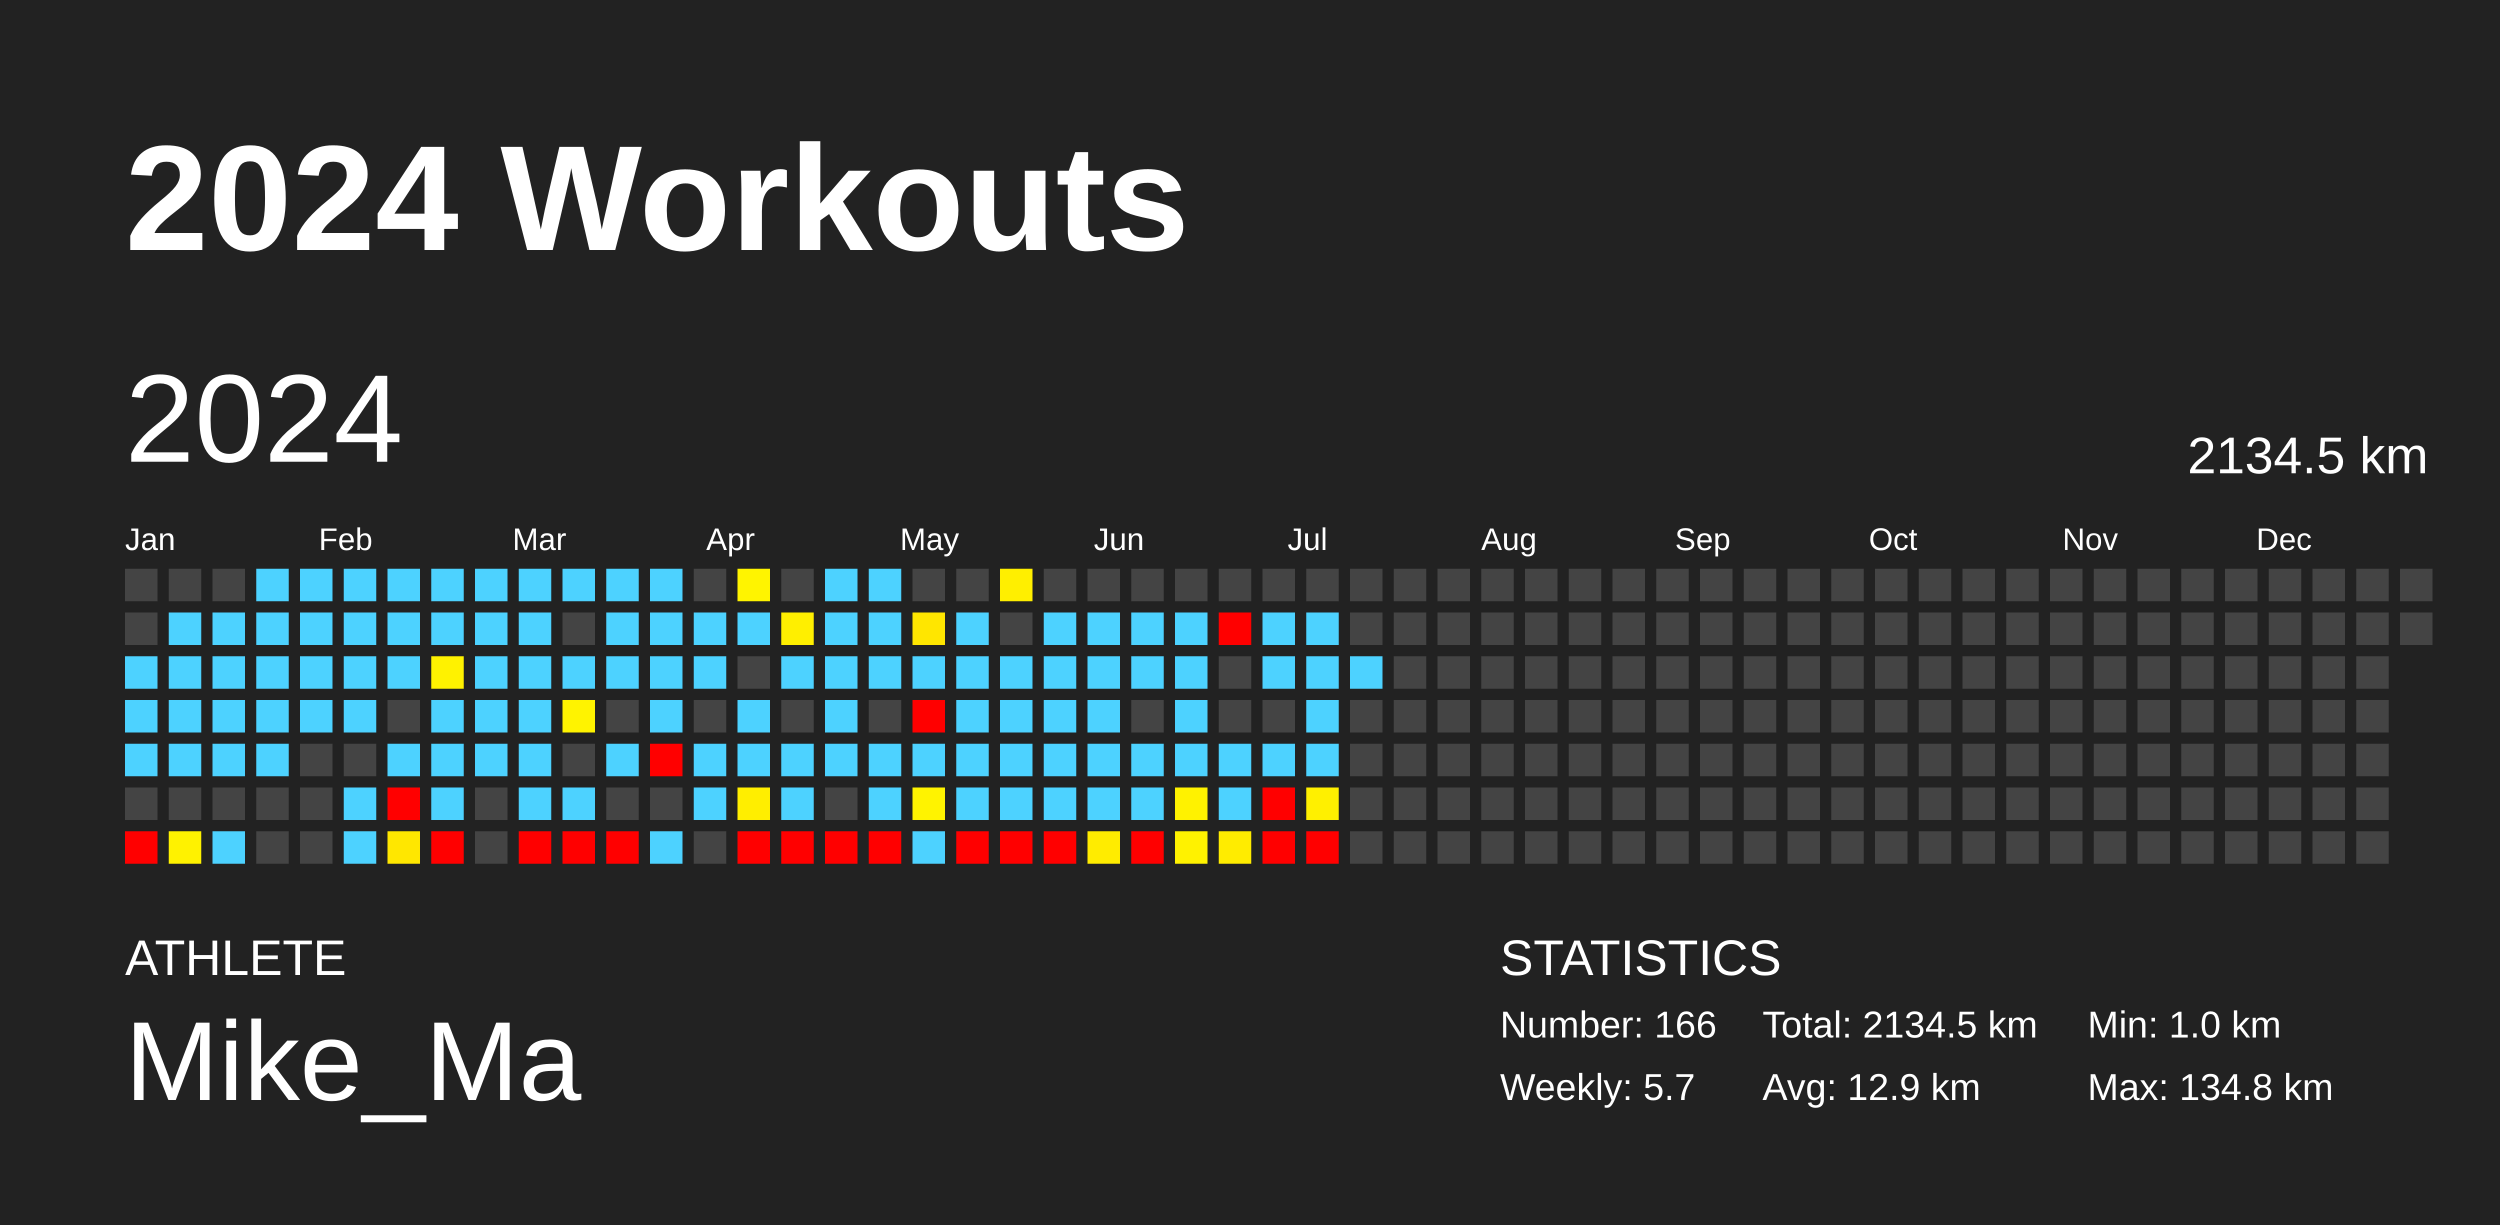
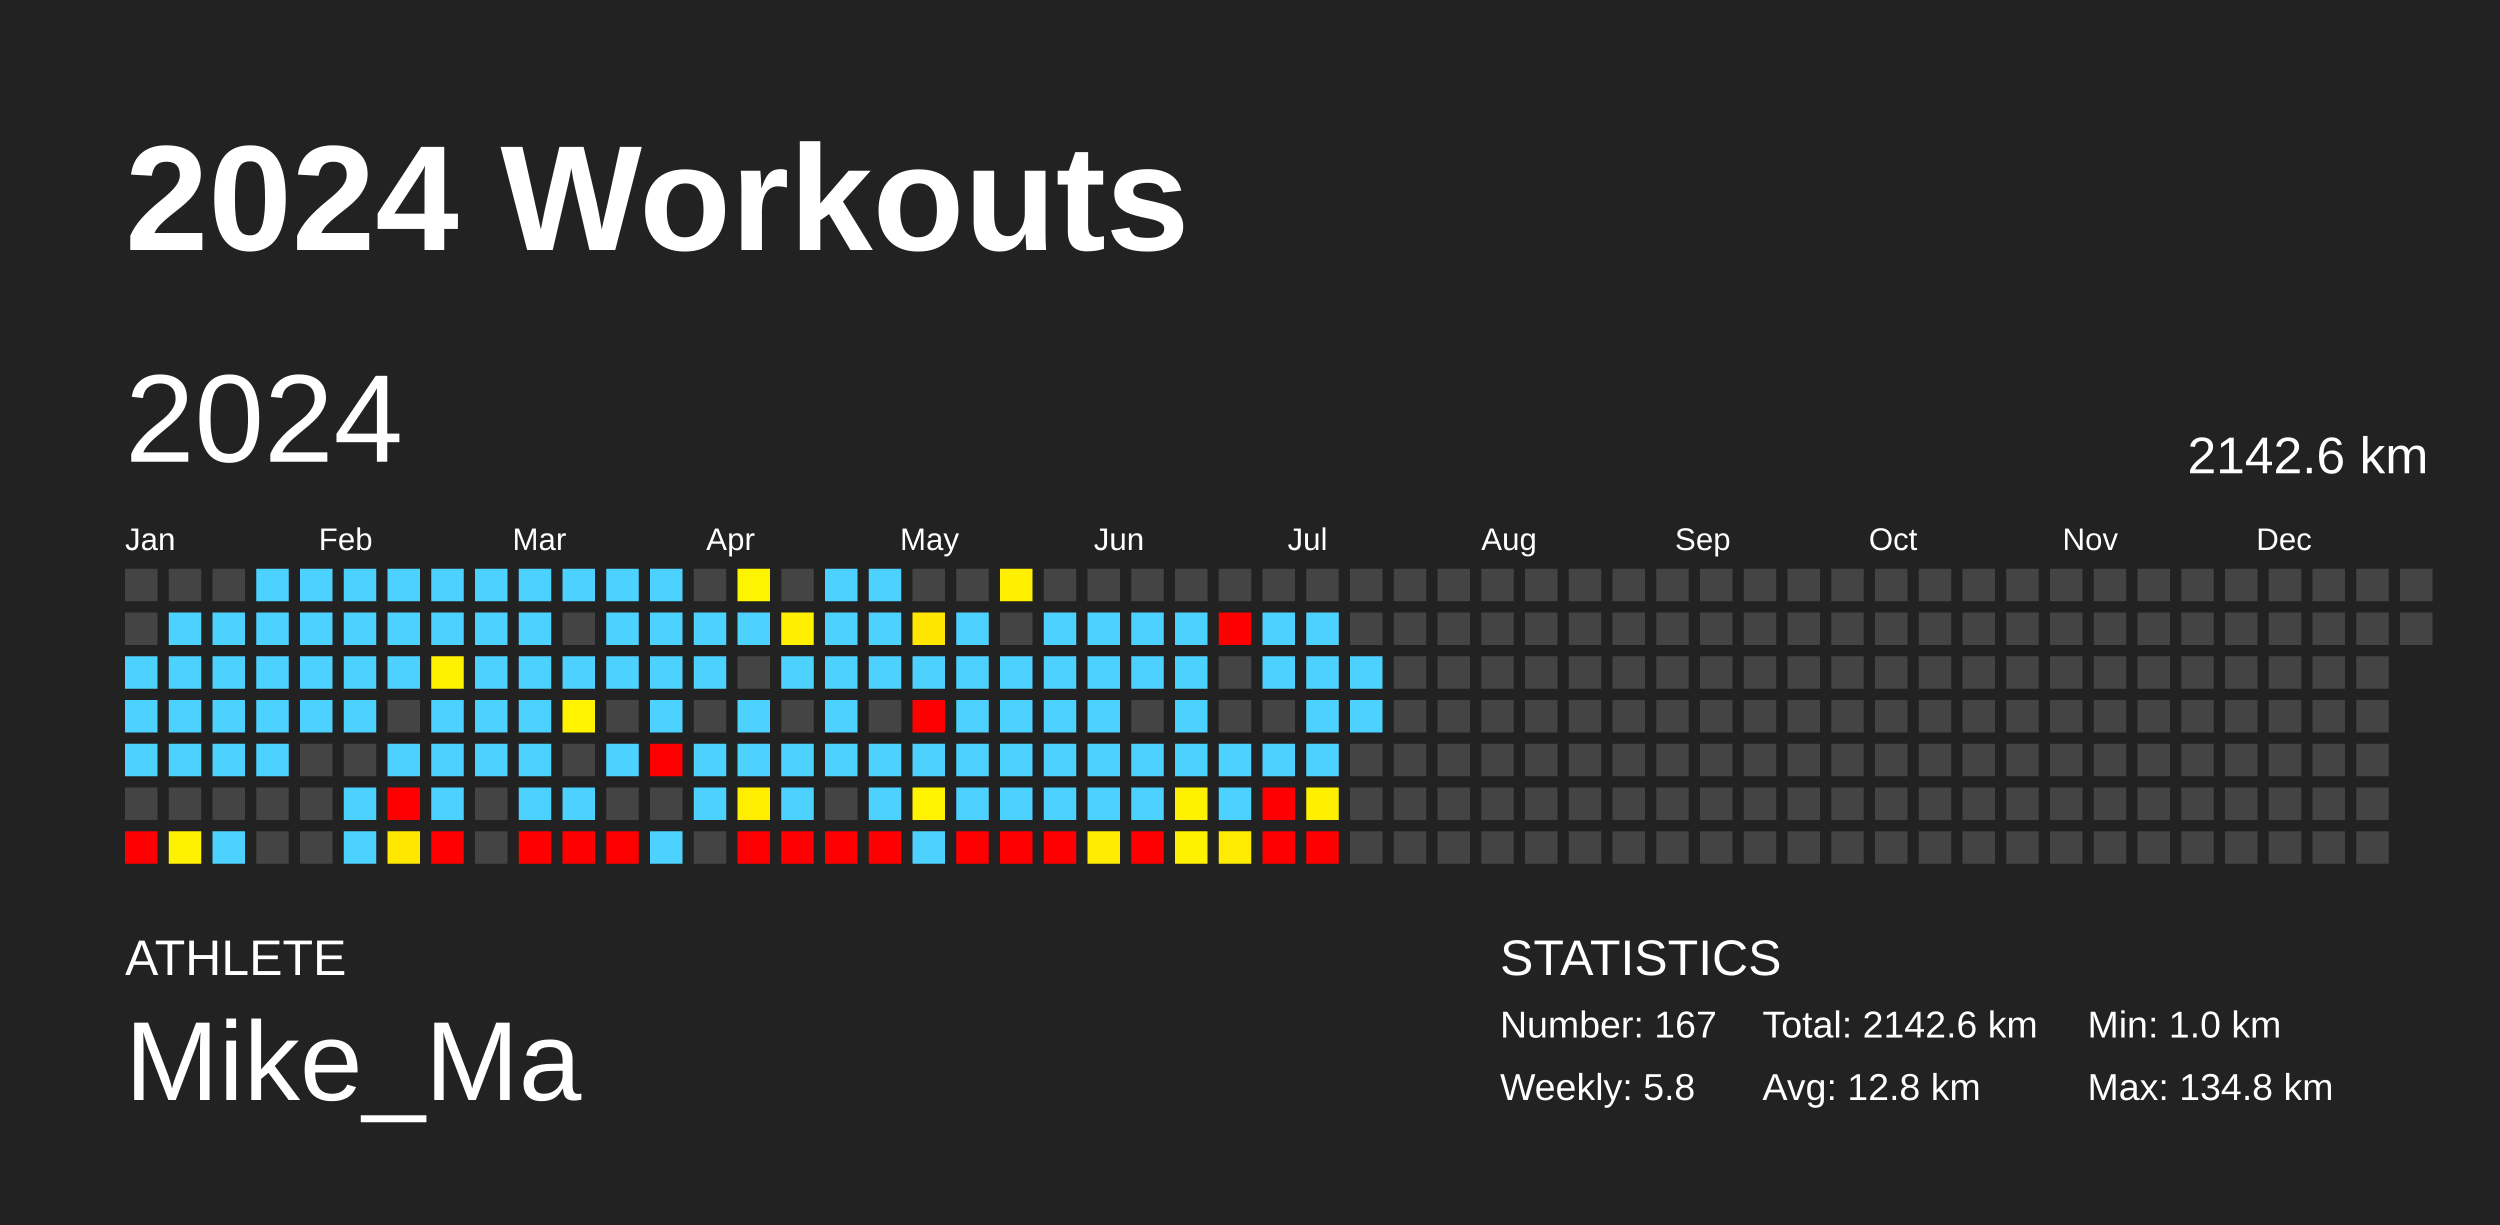
<svg xmlns="http://www.w3.org/2000/svg" baseProfile="full" height="98mm" version="1.1" viewBox="0,0,200,98" width="200mm">
  <defs />
  <rect fill="#222222" height="98" width="200" x="0" y="0" />
  <text fill="#FFFFFF" style="font-size:12px; font-family:Arial; font-weight:bold;" x="10" y="20">2024 Workouts</text>
  <text fill="#FFFFFF" style="font-size:4px; font-family:Arial" x="10" y="78">ATHLETE</text>
  <text fill="#FFFFFF" style="font-size:9px; font-family:Arial" x="10" y="88">Mike_Ma</text>
  <text fill="#FFFFFF" style="font-size:4px; font-family:Arial" x="120" y="78">STATISTICS</text>
-   <text fill="#FFFFFF" style="font-size:3px; font-family:Arial" x="120" y="83">Number: 166</text>
-   <text fill="#FFFFFF" style="font-size:3px; font-family:Arial" x="120" y="88">Weekly: 5.7</text>
-   <text fill="#FFFFFF" style="font-size:3px; font-family:Arial" x="141" y="83">Total: 2134.5 km</text>
-   <text fill="#FFFFFF" style="font-size:3px; font-family:Arial" x="141" y="88">Avg: 12.9 km</text>
+   <text fill="#FFFFFF" style="font-size:3px; font-family:Arial" x="120" y="83">Number: 167</text>
+   <text fill="#FFFFFF" style="font-size:3px; font-family:Arial" x="120" y="88">Weekly: 5.8</text>
+   <text fill="#FFFFFF" style="font-size:3px; font-family:Arial" x="141" y="83">Total: 2142.6 km</text>
+   <text fill="#FFFFFF" style="font-size:3px; font-family:Arial" x="141" y="88">Avg: 12.8 km</text>
  <text fill="#FFFFFF" style="font-size:3px; font-family:Arial" x="167" y="83">Min: 1.0 km</text>
  <text fill="#FFFFFF" style="font-size:3px; font-family:Arial" x="167" y="88">Max: 134.8 km</text>
  <text dominant-baseline="hanging" fill="#FFFFFF" style="font-size:10.0px; font-family:Arial;" x="10" y="30">2024</text>
-   <text dominant-baseline="hanging" fill="#FFFFFF" style="font-size:4.125px; font-family:Arial;" x="175" y="35">2134.5 km</text>
+   <text dominant-baseline="hanging" fill="#FFFFFF" style="font-size:4.125px; font-family:Arial;" x="175" y="35">2142.6 km</text>
  <text fill="#FFFFFF" style="font-size:2.5px; font-family:Arial" x="10.0" y="44">Jan</text>
  <text fill="#FFFFFF" style="font-size:2.5px; font-family:Arial" x="25.5" y="44">Feb</text>
  <text fill="#FFFFFF" style="font-size:2.5px; font-family:Arial" x="41.0" y="44">Mar</text>
  <text fill="#FFFFFF" style="font-size:2.5px; font-family:Arial" x="56.5" y="44">Apr</text>
  <text fill="#FFFFFF" style="font-size:2.5px; font-family:Arial" x="72.0" y="44">May</text>
  <text fill="#FFFFFF" style="font-size:2.5px; font-family:Arial" x="87.5" y="44">Jun</text>
  <text fill="#FFFFFF" style="font-size:2.5px; font-family:Arial" x="103.0" y="44">Jul</text>
  <text fill="#FFFFFF" style="font-size:2.5px; font-family:Arial" x="118.5" y="44">Aug</text>
  <text fill="#FFFFFF" style="font-size:2.5px; font-family:Arial" x="134.0" y="44">Sep</text>
  <text fill="#FFFFFF" style="font-size:2.5px; font-family:Arial" x="149.5" y="44">Oct</text>
  <text fill="#FFFFFF" style="font-size:2.5px; font-family:Arial" x="165.0" y="44">Nov</text>
  <text fill="#FFFFFF" style="font-size:2.5px; font-family:Arial" x="180.5" y="44">Dec</text>
  <rect fill="#444444" height="2.6" width="2.6" x="10.0" y="45.5" />
  <rect fill="#444444" height="2.6" width="2.6" x="10.0" y="49.0" />
  <rect fill="#4dd2ff" height="2.6" width="2.6" x="10.0" y="52.5" />
  <rect fill="#4dd2ff" height="2.6" width="2.6" x="10.0" y="56.0" />
  <rect fill="#4dd2ff" height="2.6" width="2.6" x="10.0" y="59.5" />
  <rect fill="#444444" height="2.6" width="2.6" x="10.0" y="63.0" />
  <rect fill="red" height="2.6" width="2.6" x="10.0" y="66.5" />
  <rect fill="#444444" height="2.6" width="2.6" x="13.5" y="45.5" />
  <rect fill="#4dd2ff" height="2.6" width="2.6" x="13.5" y="49.0" />
  <rect fill="#4dd2ff" height="2.6" width="2.6" x="13.5" y="52.5" />
  <rect fill="#4dd2ff" height="2.6" width="2.6" x="13.5" y="56.0" />
  <rect fill="#4dd2ff" height="2.6" width="2.6" x="13.5" y="59.5" />
  <rect fill="#444444" height="2.6" width="2.6" x="13.5" y="63.0" />
  <rect fill="#fff200" height="2.6" width="2.6" x="13.5" y="66.5" />
  <rect fill="#444444" height="2.6" width="2.6" x="17.0" y="45.5" />
  <rect fill="#4dd2ff" height="2.6" width="2.6" x="17.0" y="49.0" />
  <rect fill="#4dd2ff" height="2.6" width="2.6" x="17.0" y="52.5" />
  <rect fill="#4dd2ff" height="2.6" width="2.6" x="17.0" y="56.0" />
  <rect fill="#4dd2ff" height="2.6" width="2.6" x="17.0" y="59.5" />
  <rect fill="#444444" height="2.6" width="2.6" x="17.0" y="63.0" />
  <rect fill="#4dd2ff" height="2.6" width="2.6" x="17.0" y="66.5" />
  <rect fill="#4dd2ff" height="2.6" width="2.6" x="20.5" y="45.5" />
  <rect fill="#4dd2ff" height="2.6" width="2.6" x="20.5" y="49.0" />
  <rect fill="#4dd2ff" height="2.6" width="2.6" x="20.5" y="52.5" />
  <rect fill="#4dd2ff" height="2.6" width="2.6" x="20.5" y="56.0" />
  <rect fill="#4dd2ff" height="2.6" width="2.6" x="20.5" y="59.5" />
  <rect fill="#444444" height="2.6" width="2.6" x="20.5" y="63.0" />
  <rect fill="#444444" height="2.6" width="2.6" x="20.5" y="66.5" />
  <rect fill="#4dd2ff" height="2.6" width="2.6" x="24.0" y="45.5" />
  <rect fill="#4dd2ff" height="2.6" width="2.6" x="24.0" y="49.0" />
  <rect fill="#4dd2ff" height="2.6" width="2.6" x="24.0" y="52.5" />
  <rect fill="#4dd2ff" height="2.6" width="2.6" x="24.0" y="56.0" />
  <rect fill="#444444" height="2.6" width="2.6" x="24.0" y="59.5" />
  <rect fill="#444444" height="2.6" width="2.6" x="24.0" y="63.0" />
  <rect fill="#444444" height="2.6" width="2.6" x="24.0" y="66.5" />
  <rect fill="#4dd2ff" height="2.6" width="2.6" x="27.5" y="45.5" />
  <rect fill="#4dd2ff" height="2.6" width="2.6" x="27.5" y="49.0" />
  <rect fill="#4dd2ff" height="2.6" width="2.6" x="27.5" y="52.5" />
  <rect fill="#4dd2ff" height="2.6" width="2.6" x="27.5" y="56.0" />
  <rect fill="#444444" height="2.6" width="2.6" x="27.5" y="59.5" />
  <rect fill="#4dd2ff" height="2.6" width="2.6" x="27.5" y="63.0" />
  <rect fill="#4dd2ff" height="2.6" width="2.6" x="27.5" y="66.5" />
  <rect fill="#4dd2ff" height="2.6" width="2.6" x="31.0" y="45.5" />
  <rect fill="#4dd2ff" height="2.6" width="2.6" x="31.0" y="49.0" />
  <rect fill="#4dd2ff" height="2.6" width="2.6" x="31.0" y="52.5" />
  <rect fill="#444444" height="2.6" width="2.6" x="31.0" y="56.0" />
  <rect fill="#4dd2ff" height="2.6" width="2.6" x="31.0" y="59.5" />
  <rect fill="red" height="2.6" width="2.6" x="31.0" y="63.0" />
  <rect fill="#ffe700" height="2.6" width="2.6" x="31.0" y="66.5" />
  <rect fill="#4dd2ff" height="2.6" width="2.6" x="34.5" y="45.5" />
  <rect fill="#4dd2ff" height="2.6" width="2.6" x="34.5" y="49.0" />
  <rect fill="#fff200" height="2.6" width="2.6" x="34.5" y="52.5" />
  <rect fill="#4dd2ff" height="2.6" width="2.6" x="34.5" y="56.0" />
  <rect fill="#4dd2ff" height="2.6" width="2.6" x="34.5" y="59.5" />
  <rect fill="#4dd2ff" height="2.6" width="2.6" x="34.5" y="63.0" />
  <rect fill="red" height="2.6" width="2.6" x="34.5" y="66.5" />
  <rect fill="#4dd2ff" height="2.6" width="2.6" x="38.0" y="45.5" />
  <rect fill="#4dd2ff" height="2.6" width="2.6" x="38.0" y="49.0" />
  <rect fill="#4dd2ff" height="2.6" width="2.6" x="38.0" y="52.5" />
  <rect fill="#4dd2ff" height="2.6" width="2.6" x="38.0" y="56.0" />
  <rect fill="#4dd2ff" height="2.6" width="2.6" x="38.0" y="59.5" />
  <rect fill="#444444" height="2.6" width="2.6" x="38.0" y="63.0" />
  <rect fill="#444444" height="2.6" width="2.6" x="38.0" y="66.5" />
  <rect fill="#4dd2ff" height="2.6" width="2.6" x="41.5" y="45.5" />
  <rect fill="#4dd2ff" height="2.6" width="2.6" x="41.5" y="49.0" />
  <rect fill="#4dd2ff" height="2.6" width="2.6" x="41.5" y="52.5" />
  <rect fill="#4dd2ff" height="2.6" width="2.6" x="41.5" y="56.0" />
  <rect fill="#4dd2ff" height="2.6" width="2.6" x="41.5" y="59.5" />
  <rect fill="#4dd2ff" height="2.6" width="2.6" x="41.5" y="63.0" />
  <rect fill="red" height="2.6" width="2.6" x="41.5" y="66.5" />
  <rect fill="#4dd2ff" height="2.6" width="2.6" x="45.0" y="45.5" />
  <rect fill="#444444" height="2.6" width="2.6" x="45.0" y="49.0" />
  <rect fill="#4dd2ff" height="2.6" width="2.6" x="45.0" y="52.5" />
  <rect fill="#fff300" height="2.6" width="2.6" x="45.0" y="56.0" />
  <rect fill="#444444" height="2.6" width="2.6" x="45.0" y="59.5" />
  <rect fill="#4dd2ff" height="2.6" width="2.6" x="45.0" y="63.0" />
  <rect fill="red" height="2.6" width="2.6" x="45.0" y="66.5" />
  <rect fill="#4dd2ff" height="2.6" width="2.6" x="48.5" y="45.5" />
  <rect fill="#4dd2ff" height="2.6" width="2.6" x="48.5" y="49.0" />
  <rect fill="#4dd2ff" height="2.6" width="2.6" x="48.5" y="52.5" />
  <rect fill="#444444" height="2.6" width="2.6" x="48.5" y="56.0" />
  <rect fill="#4dd2ff" height="2.6" width="2.6" x="48.5" y="59.5" />
  <rect fill="#444444" height="2.6" width="2.6" x="48.5" y="63.0" />
  <rect fill="red" height="2.6" width="2.6" x="48.5" y="66.5" />
  <rect fill="#4dd2ff" height="2.6" width="2.6" x="52.0" y="45.5" />
  <rect fill="#4dd2ff" height="2.6" width="2.6" x="52.0" y="49.0" />
  <rect fill="#4dd2ff" height="2.6" width="2.6" x="52.0" y="52.5" />
  <rect fill="#4dd2ff" height="2.6" width="2.6" x="52.0" y="56.0" />
  <rect fill="red" height="2.6" width="2.6" x="52.0" y="59.5" />
  <rect fill="#444444" height="2.6" width="2.6" x="52.0" y="63.0" />
  <rect fill="#4dd2ff" height="2.6" width="2.6" x="52.0" y="66.5" />
  <rect fill="#444444" height="2.6" width="2.6" x="55.5" y="45.5" />
  <rect fill="#4dd2ff" height="2.6" width="2.6" x="55.5" y="49.0" />
  <rect fill="#4dd2ff" height="2.6" width="2.6" x="55.5" y="52.5" />
  <rect fill="#444444" height="2.6" width="2.6" x="55.5" y="56.0" />
  <rect fill="#4dd2ff" height="2.6" width="2.6" x="55.5" y="59.5" />
  <rect fill="#4dd2ff" height="2.6" width="2.6" x="55.5" y="63.0" />
  <rect fill="#444444" height="2.6" width="2.6" x="55.5" y="66.5" />
  <rect fill="#fff400" height="2.6" width="2.6" x="59.0" y="45.5" />
  <rect fill="#4dd2ff" height="2.6" width="2.6" x="59.0" y="49.0" />
  <rect fill="#444444" height="2.6" width="2.6" x="59.0" y="52.5" />
  <rect fill="#4dd2ff" height="2.6" width="2.6" x="59.0" y="56.0" />
  <rect fill="#4dd2ff" height="2.6" width="2.6" x="59.0" y="59.5" />
  <rect fill="#ffee00" height="2.6" width="2.6" x="59.0" y="63.0" />
  <rect fill="red" height="2.6" width="2.6" x="59.0" y="66.5" />
  <rect fill="#444444" height="2.6" width="2.6" x="62.5" y="45.5" />
  <rect fill="#ffef00" height="2.6" width="2.6" x="62.5" y="49.0" />
  <rect fill="#4dd2ff" height="2.6" width="2.6" x="62.5" y="52.5" />
  <rect fill="#444444" height="2.6" width="2.6" x="62.5" y="56.0" />
  <rect fill="#4dd2ff" height="2.6" width="2.6" x="62.5" y="59.5" />
  <rect fill="#4dd2ff" height="2.6" width="2.6" x="62.5" y="63.0" />
  <rect fill="red" height="2.6" width="2.6" x="62.5" y="66.5" />
  <rect fill="#4dd2ff" height="2.6" width="2.6" x="66.0" y="45.5" />
  <rect fill="#4dd2ff" height="2.6" width="2.6" x="66.0" y="49.0" />
  <rect fill="#4dd2ff" height="2.6" width="2.6" x="66.0" y="52.5" />
  <rect fill="#4dd2ff" height="2.6" width="2.6" x="66.0" y="56.0" />
  <rect fill="#4dd2ff" height="2.6" width="2.6" x="66.0" y="59.5" />
  <rect fill="#444444" height="2.6" width="2.6" x="66.0" y="63.0" />
  <rect fill="red" height="2.6" width="2.6" x="66.0" y="66.5" />
  <rect fill="#4dd2ff" height="2.6" width="2.6" x="69.5" y="45.5" />
  <rect fill="#4dd2ff" height="2.6" width="2.6" x="69.5" y="49.0" />
  <rect fill="#4dd2ff" height="2.6" width="2.6" x="69.5" y="52.5" />
  <rect fill="#444444" height="2.6" width="2.6" x="69.5" y="56.0" />
  <rect fill="#4dd2ff" height="2.6" width="2.6" x="69.5" y="59.5" />
  <rect fill="#4dd2ff" height="2.6" width="2.6" x="69.5" y="63.0" />
  <rect fill="red" height="2.6" width="2.6" x="69.5" y="66.5" />
  <rect fill="#444444" height="2.6" width="2.6" x="73.0" y="45.5" />
  <rect fill="#ffe600" height="2.6" width="2.6" x="73.0" y="49.0" />
  <rect fill="#4dd2ff" height="2.6" width="2.6" x="73.0" y="52.5" />
  <rect fill="red" height="2.6" width="2.6" x="73.0" y="56.0" />
  <rect fill="#4dd2ff" height="2.6" width="2.6" x="73.0" y="59.5" />
  <rect fill="#fff300" height="2.6" width="2.6" x="73.0" y="63.0" />
  <rect fill="#4dd2ff" height="2.6" width="2.6" x="73.0" y="66.5" />
  <rect fill="#444444" height="2.6" width="2.6" x="76.5" y="45.5" />
  <rect fill="#4dd2ff" height="2.6" width="2.6" x="76.5" y="49.0" />
  <rect fill="#4dd2ff" height="2.6" width="2.6" x="76.5" y="52.5" />
  <rect fill="#4dd2ff" height="2.6" width="2.6" x="76.5" y="56.0" />
  <rect fill="#4dd2ff" height="2.6" width="2.6" x="76.5" y="59.5" />
  <rect fill="#4dd2ff" height="2.6" width="2.6" x="76.5" y="63.0" />
  <rect fill="red" height="2.6" width="2.6" x="76.5" y="66.5" />
  <rect fill="#ffef00" height="2.6" width="2.6" x="80.0" y="45.5" />
  <rect fill="#444444" height="2.6" width="2.6" x="80.0" y="49.0" />
  <rect fill="#4dd2ff" height="2.6" width="2.6" x="80.0" y="52.5" />
  <rect fill="#4dd2ff" height="2.6" width="2.6" x="80.0" y="56.0" />
  <rect fill="#4dd2ff" height="2.6" width="2.6" x="80.0" y="59.5" />
  <rect fill="#4dd2ff" height="2.6" width="2.6" x="80.0" y="63.0" />
  <rect fill="red" height="2.6" width="2.6" x="80.0" y="66.5" />
  <rect fill="#444444" height="2.6" width="2.6" x="83.5" y="45.5" />
  <rect fill="#4dd2ff" height="2.6" width="2.6" x="83.5" y="49.0" />
  <rect fill="#4dd2ff" height="2.6" width="2.6" x="83.5" y="52.5" />
  <rect fill="#4dd2ff" height="2.6" width="2.6" x="83.5" y="56.0" />
  <rect fill="#4dd2ff" height="2.6" width="2.6" x="83.5" y="59.5" />
  <rect fill="#4dd2ff" height="2.6" width="2.6" x="83.5" y="63.0" />
  <rect fill="red" height="2.6" width="2.6" x="83.5" y="66.5" />
  <rect fill="#444444" height="2.6" width="2.6" x="87.0" y="45.5" />
  <rect fill="#4dd2ff" height="2.6" width="2.6" x="87.0" y="49.0" />
  <rect fill="#4dd2ff" height="2.6" width="2.6" x="87.0" y="52.5" />
  <rect fill="#4dd2ff" height="2.6" width="2.6" x="87.0" y="56.0" />
  <rect fill="#4dd2ff" height="2.6" width="2.6" x="87.0" y="59.5" />
  <rect fill="#4dd2ff" height="2.6" width="2.6" x="87.0" y="63.0" />
  <rect fill="#ffec00" height="2.6" width="2.6" x="87.0" y="66.5" />
  <rect fill="#444444" height="2.6" width="2.6" x="90.5" y="45.5" />
  <rect fill="#4dd2ff" height="2.6" width="2.6" x="90.5" y="49.0" />
  <rect fill="#4dd2ff" height="2.6" width="2.6" x="90.5" y="52.5" />
  <rect fill="#444444" height="2.6" width="2.6" x="90.5" y="56.0" />
  <rect fill="#4dd2ff" height="2.6" width="2.6" x="90.5" y="59.5" />
  <rect fill="#4dd2ff" height="2.6" width="2.6" x="90.5" y="63.0" />
  <rect fill="red" height="2.6" width="2.6" x="90.5" y="66.5" />
  <rect fill="#444444" height="2.6" width="2.6" x="94.0" y="45.5" />
  <rect fill="#4dd2ff" height="2.6" width="2.6" x="94.0" y="49.0" />
  <rect fill="#4dd2ff" height="2.6" width="2.6" x="94.0" y="52.5" />
  <rect fill="#4dd2ff" height="2.6" width="2.6" x="94.0" y="56.0" />
  <rect fill="#4dd2ff" height="2.6" width="2.6" x="94.0" y="59.5" />
  <rect fill="#fff200" height="2.6" width="2.6" x="94.0" y="63.0" />
  <rect fill="#fff200" height="2.6" width="2.6" x="94.0" y="66.5" />
  <rect fill="#444444" height="2.6" width="2.6" x="97.5" y="45.5" />
  <rect fill="red" height="2.6" width="2.6" x="97.5" y="49.0" />
  <rect fill="#444444" height="2.6" width="2.6" x="97.5" y="52.5" />
  <rect fill="#444444" height="2.6" width="2.6" x="97.5" y="56.0" />
  <rect fill="#4dd2ff" height="2.6" width="2.6" x="97.5" y="59.5" />
  <rect fill="#4dd2ff" height="2.6" width="2.6" x="97.5" y="63.0" />
  <rect fill="#ffec00" height="2.6" width="2.6" x="97.5" y="66.5" />
  <rect fill="#444444" height="2.6" width="2.6" x="101.0" y="45.5" />
  <rect fill="#4dd2ff" height="2.6" width="2.6" x="101.0" y="49.0" />
  <rect fill="#4dd2ff" height="2.6" width="2.6" x="101.0" y="52.5" />
  <rect fill="#444444" height="2.6" width="2.6" x="101.0" y="56.0" />
  <rect fill="#4dd2ff" height="2.6" width="2.6" x="101.0" y="59.5" />
  <rect fill="red" height="2.6" width="2.6" x="101.0" y="63.0" />
  <rect fill="red" height="2.6" width="2.6" x="101.0" y="66.5" />
  <rect fill="#444444" height="2.6" width="2.6" x="104.5" y="45.5" />
  <rect fill="#4dd2ff" height="2.6" width="2.6" x="104.5" y="49.0" />
  <rect fill="#4dd2ff" height="2.6" width="2.6" x="104.5" y="52.5" />
  <rect fill="#4dd2ff" height="2.6" width="2.6" x="104.5" y="56.0" />
  <rect fill="#4dd2ff" height="2.6" width="2.6" x="104.5" y="59.5" />
  <rect fill="#fff000" height="2.6" width="2.6" x="104.5" y="63.0" />
  <rect fill="red" height="2.6" width="2.6" x="104.5" y="66.5" />
  <rect fill="#444444" height="2.6" width="2.6" x="108.0" y="45.5" />
  <rect fill="#444444" height="2.6" width="2.6" x="108.0" y="49.0" />
  <rect fill="#4dd2ff" height="2.6" width="2.6" x="108.0" y="52.5" />
-   <rect fill="#444444" height="2.6" width="2.6" x="108.0" y="56.0" />
+   <rect fill="#4dd2ff" height="2.6" width="2.6" x="108.0" y="56.0" />
  <rect fill="#444444" height="2.6" width="2.6" x="108.0" y="59.5" />
  <rect fill="#444444" height="2.6" width="2.6" x="108.0" y="63.0" />
  <rect fill="#444444" height="2.6" width="2.6" x="108.0" y="66.5" />
  <rect fill="#444444" height="2.6" width="2.6" x="111.5" y="45.5" />
  <rect fill="#444444" height="2.6" width="2.6" x="111.5" y="49.0" />
  <rect fill="#444444" height="2.6" width="2.6" x="111.5" y="52.5" />
  <rect fill="#444444" height="2.6" width="2.6" x="111.5" y="56.0" />
  <rect fill="#444444" height="2.6" width="2.6" x="111.5" y="59.5" />
  <rect fill="#444444" height="2.6" width="2.6" x="111.5" y="63.0" />
  <rect fill="#444444" height="2.6" width="2.6" x="111.5" y="66.5" />
  <rect fill="#444444" height="2.6" width="2.6" x="115.0" y="45.5" />
  <rect fill="#444444" height="2.6" width="2.6" x="115.0" y="49.0" />
  <rect fill="#444444" height="2.6" width="2.6" x="115.0" y="52.5" />
  <rect fill="#444444" height="2.6" width="2.6" x="115.0" y="56.0" />
  <rect fill="#444444" height="2.6" width="2.6" x="115.0" y="59.5" />
  <rect fill="#444444" height="2.6" width="2.6" x="115.0" y="63.0" />
  <rect fill="#444444" height="2.6" width="2.6" x="115.0" y="66.5" />
  <rect fill="#444444" height="2.6" width="2.6" x="118.5" y="45.5" />
  <rect fill="#444444" height="2.6" width="2.6" x="118.5" y="49.0" />
  <rect fill="#444444" height="2.6" width="2.6" x="118.5" y="52.5" />
  <rect fill="#444444" height="2.6" width="2.6" x="118.5" y="56.0" />
  <rect fill="#444444" height="2.6" width="2.6" x="118.5" y="59.5" />
  <rect fill="#444444" height="2.6" width="2.6" x="118.5" y="63.0" />
  <rect fill="#444444" height="2.6" width="2.6" x="118.5" y="66.5" />
  <rect fill="#444444" height="2.6" width="2.6" x="122.0" y="45.5" />
  <rect fill="#444444" height="2.6" width="2.6" x="122.0" y="49.0" />
  <rect fill="#444444" height="2.6" width="2.6" x="122.0" y="52.5" />
  <rect fill="#444444" height="2.6" width="2.6" x="122.0" y="56.0" />
  <rect fill="#444444" height="2.6" width="2.6" x="122.0" y="59.5" />
  <rect fill="#444444" height="2.6" width="2.6" x="122.0" y="63.0" />
  <rect fill="#444444" height="2.6" width="2.6" x="122.0" y="66.5" />
  <rect fill="#444444" height="2.6" width="2.6" x="125.5" y="45.5" />
  <rect fill="#444444" height="2.6" width="2.6" x="125.5" y="49.0" />
  <rect fill="#444444" height="2.6" width="2.6" x="125.5" y="52.5" />
  <rect fill="#444444" height="2.6" width="2.6" x="125.5" y="56.0" />
  <rect fill="#444444" height="2.6" width="2.6" x="125.5" y="59.5" />
  <rect fill="#444444" height="2.6" width="2.6" x="125.5" y="63.0" />
  <rect fill="#444444" height="2.6" width="2.6" x="125.5" y="66.5" />
  <rect fill="#444444" height="2.6" width="2.6" x="129.0" y="45.5" />
  <rect fill="#444444" height="2.6" width="2.6" x="129.0" y="49.0" />
  <rect fill="#444444" height="2.6" width="2.6" x="129.0" y="52.5" />
  <rect fill="#444444" height="2.6" width="2.6" x="129.0" y="56.0" />
  <rect fill="#444444" height="2.6" width="2.6" x="129.0" y="59.5" />
  <rect fill="#444444" height="2.6" width="2.6" x="129.0" y="63.0" />
  <rect fill="#444444" height="2.6" width="2.6" x="129.0" y="66.5" />
  <rect fill="#444444" height="2.6" width="2.6" x="132.5" y="45.5" />
  <rect fill="#444444" height="2.6" width="2.6" x="132.5" y="49.0" />
  <rect fill="#444444" height="2.6" width="2.6" x="132.5" y="52.5" />
  <rect fill="#444444" height="2.6" width="2.6" x="132.5" y="56.0" />
  <rect fill="#444444" height="2.6" width="2.6" x="132.5" y="59.5" />
  <rect fill="#444444" height="2.6" width="2.6" x="132.5" y="63.0" />
  <rect fill="#444444" height="2.6" width="2.6" x="132.5" y="66.5" />
  <rect fill="#444444" height="2.6" width="2.6" x="136.0" y="45.5" />
  <rect fill="#444444" height="2.6" width="2.6" x="136.0" y="49.0" />
  <rect fill="#444444" height="2.6" width="2.6" x="136.0" y="52.5" />
  <rect fill="#444444" height="2.6" width="2.6" x="136.0" y="56.0" />
  <rect fill="#444444" height="2.6" width="2.6" x="136.0" y="59.5" />
  <rect fill="#444444" height="2.6" width="2.6" x="136.0" y="63.0" />
  <rect fill="#444444" height="2.6" width="2.6" x="136.0" y="66.5" />
  <rect fill="#444444" height="2.6" width="2.6" x="139.5" y="45.5" />
  <rect fill="#444444" height="2.6" width="2.6" x="139.5" y="49.0" />
  <rect fill="#444444" height="2.6" width="2.6" x="139.5" y="52.5" />
  <rect fill="#444444" height="2.6" width="2.6" x="139.5" y="56.0" />
  <rect fill="#444444" height="2.6" width="2.6" x="139.5" y="59.5" />
  <rect fill="#444444" height="2.6" width="2.6" x="139.5" y="63.0" />
  <rect fill="#444444" height="2.6" width="2.6" x="139.5" y="66.5" />
  <rect fill="#444444" height="2.6" width="2.6" x="143.0" y="45.5" />
  <rect fill="#444444" height="2.6" width="2.6" x="143.0" y="49.0" />
  <rect fill="#444444" height="2.6" width="2.6" x="143.0" y="52.5" />
  <rect fill="#444444" height="2.6" width="2.6" x="143.0" y="56.0" />
  <rect fill="#444444" height="2.6" width="2.6" x="143.0" y="59.5" />
  <rect fill="#444444" height="2.6" width="2.6" x="143.0" y="63.0" />
  <rect fill="#444444" height="2.6" width="2.6" x="143.0" y="66.5" />
  <rect fill="#444444" height="2.6" width="2.6" x="146.5" y="45.5" />
  <rect fill="#444444" height="2.6" width="2.6" x="146.5" y="49.0" />
  <rect fill="#444444" height="2.6" width="2.6" x="146.5" y="52.5" />
  <rect fill="#444444" height="2.6" width="2.6" x="146.5" y="56.0" />
  <rect fill="#444444" height="2.6" width="2.6" x="146.5" y="59.5" />
  <rect fill="#444444" height="2.6" width="2.6" x="146.5" y="63.0" />
  <rect fill="#444444" height="2.6" width="2.6" x="146.5" y="66.5" />
  <rect fill="#444444" height="2.6" width="2.6" x="150.0" y="45.5" />
  <rect fill="#444444" height="2.6" width="2.6" x="150.0" y="49.0" />
  <rect fill="#444444" height="2.6" width="2.6" x="150.0" y="52.5" />
  <rect fill="#444444" height="2.6" width="2.6" x="150.0" y="56.0" />
  <rect fill="#444444" height="2.6" width="2.6" x="150.0" y="59.5" />
  <rect fill="#444444" height="2.6" width="2.6" x="150.0" y="63.0" />
  <rect fill="#444444" height="2.6" width="2.6" x="150.0" y="66.5" />
  <rect fill="#444444" height="2.6" width="2.6" x="153.5" y="45.5" />
  <rect fill="#444444" height="2.6" width="2.6" x="153.5" y="49.0" />
  <rect fill="#444444" height="2.6" width="2.6" x="153.5" y="52.5" />
  <rect fill="#444444" height="2.6" width="2.6" x="153.5" y="56.0" />
  <rect fill="#444444" height="2.6" width="2.6" x="153.5" y="59.5" />
  <rect fill="#444444" height="2.6" width="2.6" x="153.5" y="63.0" />
  <rect fill="#444444" height="2.6" width="2.6" x="153.5" y="66.5" />
  <rect fill="#444444" height="2.6" width="2.6" x="157.0" y="45.5" />
  <rect fill="#444444" height="2.6" width="2.6" x="157.0" y="49.0" />
  <rect fill="#444444" height="2.6" width="2.6" x="157.0" y="52.5" />
  <rect fill="#444444" height="2.6" width="2.6" x="157.0" y="56.0" />
  <rect fill="#444444" height="2.6" width="2.6" x="157.0" y="59.5" />
  <rect fill="#444444" height="2.6" width="2.6" x="157.0" y="63.0" />
  <rect fill="#444444" height="2.6" width="2.6" x="157.0" y="66.5" />
  <rect fill="#444444" height="2.6" width="2.6" x="160.5" y="45.5" />
  <rect fill="#444444" height="2.6" width="2.6" x="160.5" y="49.0" />
  <rect fill="#444444" height="2.6" width="2.6" x="160.5" y="52.5" />
  <rect fill="#444444" height="2.6" width="2.6" x="160.5" y="56.0" />
  <rect fill="#444444" height="2.6" width="2.6" x="160.5" y="59.5" />
  <rect fill="#444444" height="2.6" width="2.6" x="160.5" y="63.0" />
  <rect fill="#444444" height="2.6" width="2.6" x="160.5" y="66.5" />
  <rect fill="#444444" height="2.6" width="2.6" x="164.0" y="45.5" />
  <rect fill="#444444" height="2.6" width="2.6" x="164.0" y="49.0" />
  <rect fill="#444444" height="2.6" width="2.6" x="164.0" y="52.5" />
  <rect fill="#444444" height="2.6" width="2.6" x="164.0" y="56.0" />
  <rect fill="#444444" height="2.6" width="2.6" x="164.0" y="59.5" />
  <rect fill="#444444" height="2.6" width="2.6" x="164.0" y="63.0" />
  <rect fill="#444444" height="2.6" width="2.6" x="164.0" y="66.5" />
  <rect fill="#444444" height="2.6" width="2.6" x="167.5" y="45.5" />
  <rect fill="#444444" height="2.6" width="2.6" x="167.5" y="49.0" />
  <rect fill="#444444" height="2.6" width="2.6" x="167.5" y="52.5" />
  <rect fill="#444444" height="2.6" width="2.6" x="167.5" y="56.0" />
  <rect fill="#444444" height="2.6" width="2.6" x="167.5" y="59.5" />
  <rect fill="#444444" height="2.6" width="2.6" x="167.5" y="63.0" />
  <rect fill="#444444" height="2.6" width="2.6" x="167.5" y="66.5" />
  <rect fill="#444444" height="2.6" width="2.6" x="171.0" y="45.5" />
  <rect fill="#444444" height="2.6" width="2.6" x="171.0" y="49.0" />
  <rect fill="#444444" height="2.6" width="2.6" x="171.0" y="52.5" />
  <rect fill="#444444" height="2.6" width="2.6" x="171.0" y="56.0" />
  <rect fill="#444444" height="2.6" width="2.6" x="171.0" y="59.5" />
  <rect fill="#444444" height="2.6" width="2.6" x="171.0" y="63.0" />
  <rect fill="#444444" height="2.6" width="2.6" x="171.0" y="66.5" />
  <rect fill="#444444" height="2.6" width="2.6" x="174.5" y="45.5" />
  <rect fill="#444444" height="2.6" width="2.6" x="174.5" y="49.0" />
  <rect fill="#444444" height="2.6" width="2.6" x="174.5" y="52.5" />
  <rect fill="#444444" height="2.6" width="2.6" x="174.5" y="56.0" />
  <rect fill="#444444" height="2.6" width="2.6" x="174.5" y="59.5" />
  <rect fill="#444444" height="2.6" width="2.6" x="174.5" y="63.0" />
  <rect fill="#444444" height="2.6" width="2.6" x="174.5" y="66.5" />
  <rect fill="#444444" height="2.6" width="2.6" x="178.0" y="45.5" />
  <rect fill="#444444" height="2.6" width="2.6" x="178.0" y="49.0" />
  <rect fill="#444444" height="2.6" width="2.6" x="178.0" y="52.5" />
  <rect fill="#444444" height="2.6" width="2.6" x="178.0" y="56.0" />
  <rect fill="#444444" height="2.6" width="2.6" x="178.0" y="59.5" />
  <rect fill="#444444" height="2.6" width="2.6" x="178.0" y="63.0" />
  <rect fill="#444444" height="2.6" width="2.6" x="178.0" y="66.5" />
  <rect fill="#444444" height="2.6" width="2.6" x="181.5" y="45.5" />
  <rect fill="#444444" height="2.6" width="2.6" x="181.5" y="49.0" />
  <rect fill="#444444" height="2.6" width="2.6" x="181.5" y="52.5" />
  <rect fill="#444444" height="2.6" width="2.6" x="181.5" y="56.0" />
  <rect fill="#444444" height="2.6" width="2.6" x="181.5" y="59.5" />
  <rect fill="#444444" height="2.6" width="2.6" x="181.5" y="63.0" />
  <rect fill="#444444" height="2.6" width="2.6" x="181.5" y="66.5" />
  <rect fill="#444444" height="2.6" width="2.6" x="185.0" y="45.5" />
  <rect fill="#444444" height="2.6" width="2.6" x="185.0" y="49.0" />
  <rect fill="#444444" height="2.6" width="2.6" x="185.0" y="52.5" />
  <rect fill="#444444" height="2.6" width="2.6" x="185.0" y="56.0" />
  <rect fill="#444444" height="2.6" width="2.6" x="185.0" y="59.5" />
  <rect fill="#444444" height="2.6" width="2.6" x="185.0" y="63.0" />
  <rect fill="#444444" height="2.6" width="2.6" x="185.0" y="66.5" />
  <rect fill="#444444" height="2.6" width="2.6" x="188.5" y="45.5" />
  <rect fill="#444444" height="2.6" width="2.6" x="188.5" y="49.0" />
  <rect fill="#444444" height="2.6" width="2.6" x="188.5" y="52.5" />
  <rect fill="#444444" height="2.6" width="2.6" x="188.5" y="56.0" />
  <rect fill="#444444" height="2.6" width="2.6" x="188.5" y="59.5" />
  <rect fill="#444444" height="2.6" width="2.6" x="188.5" y="63.0" />
  <rect fill="#444444" height="2.6" width="2.6" x="188.5" y="66.5" />
  <rect fill="#444444" height="2.6" width="2.6" x="192.0" y="45.5" />
  <rect fill="#444444" height="2.6" width="2.6" x="192.0" y="49.0" />
</svg>
